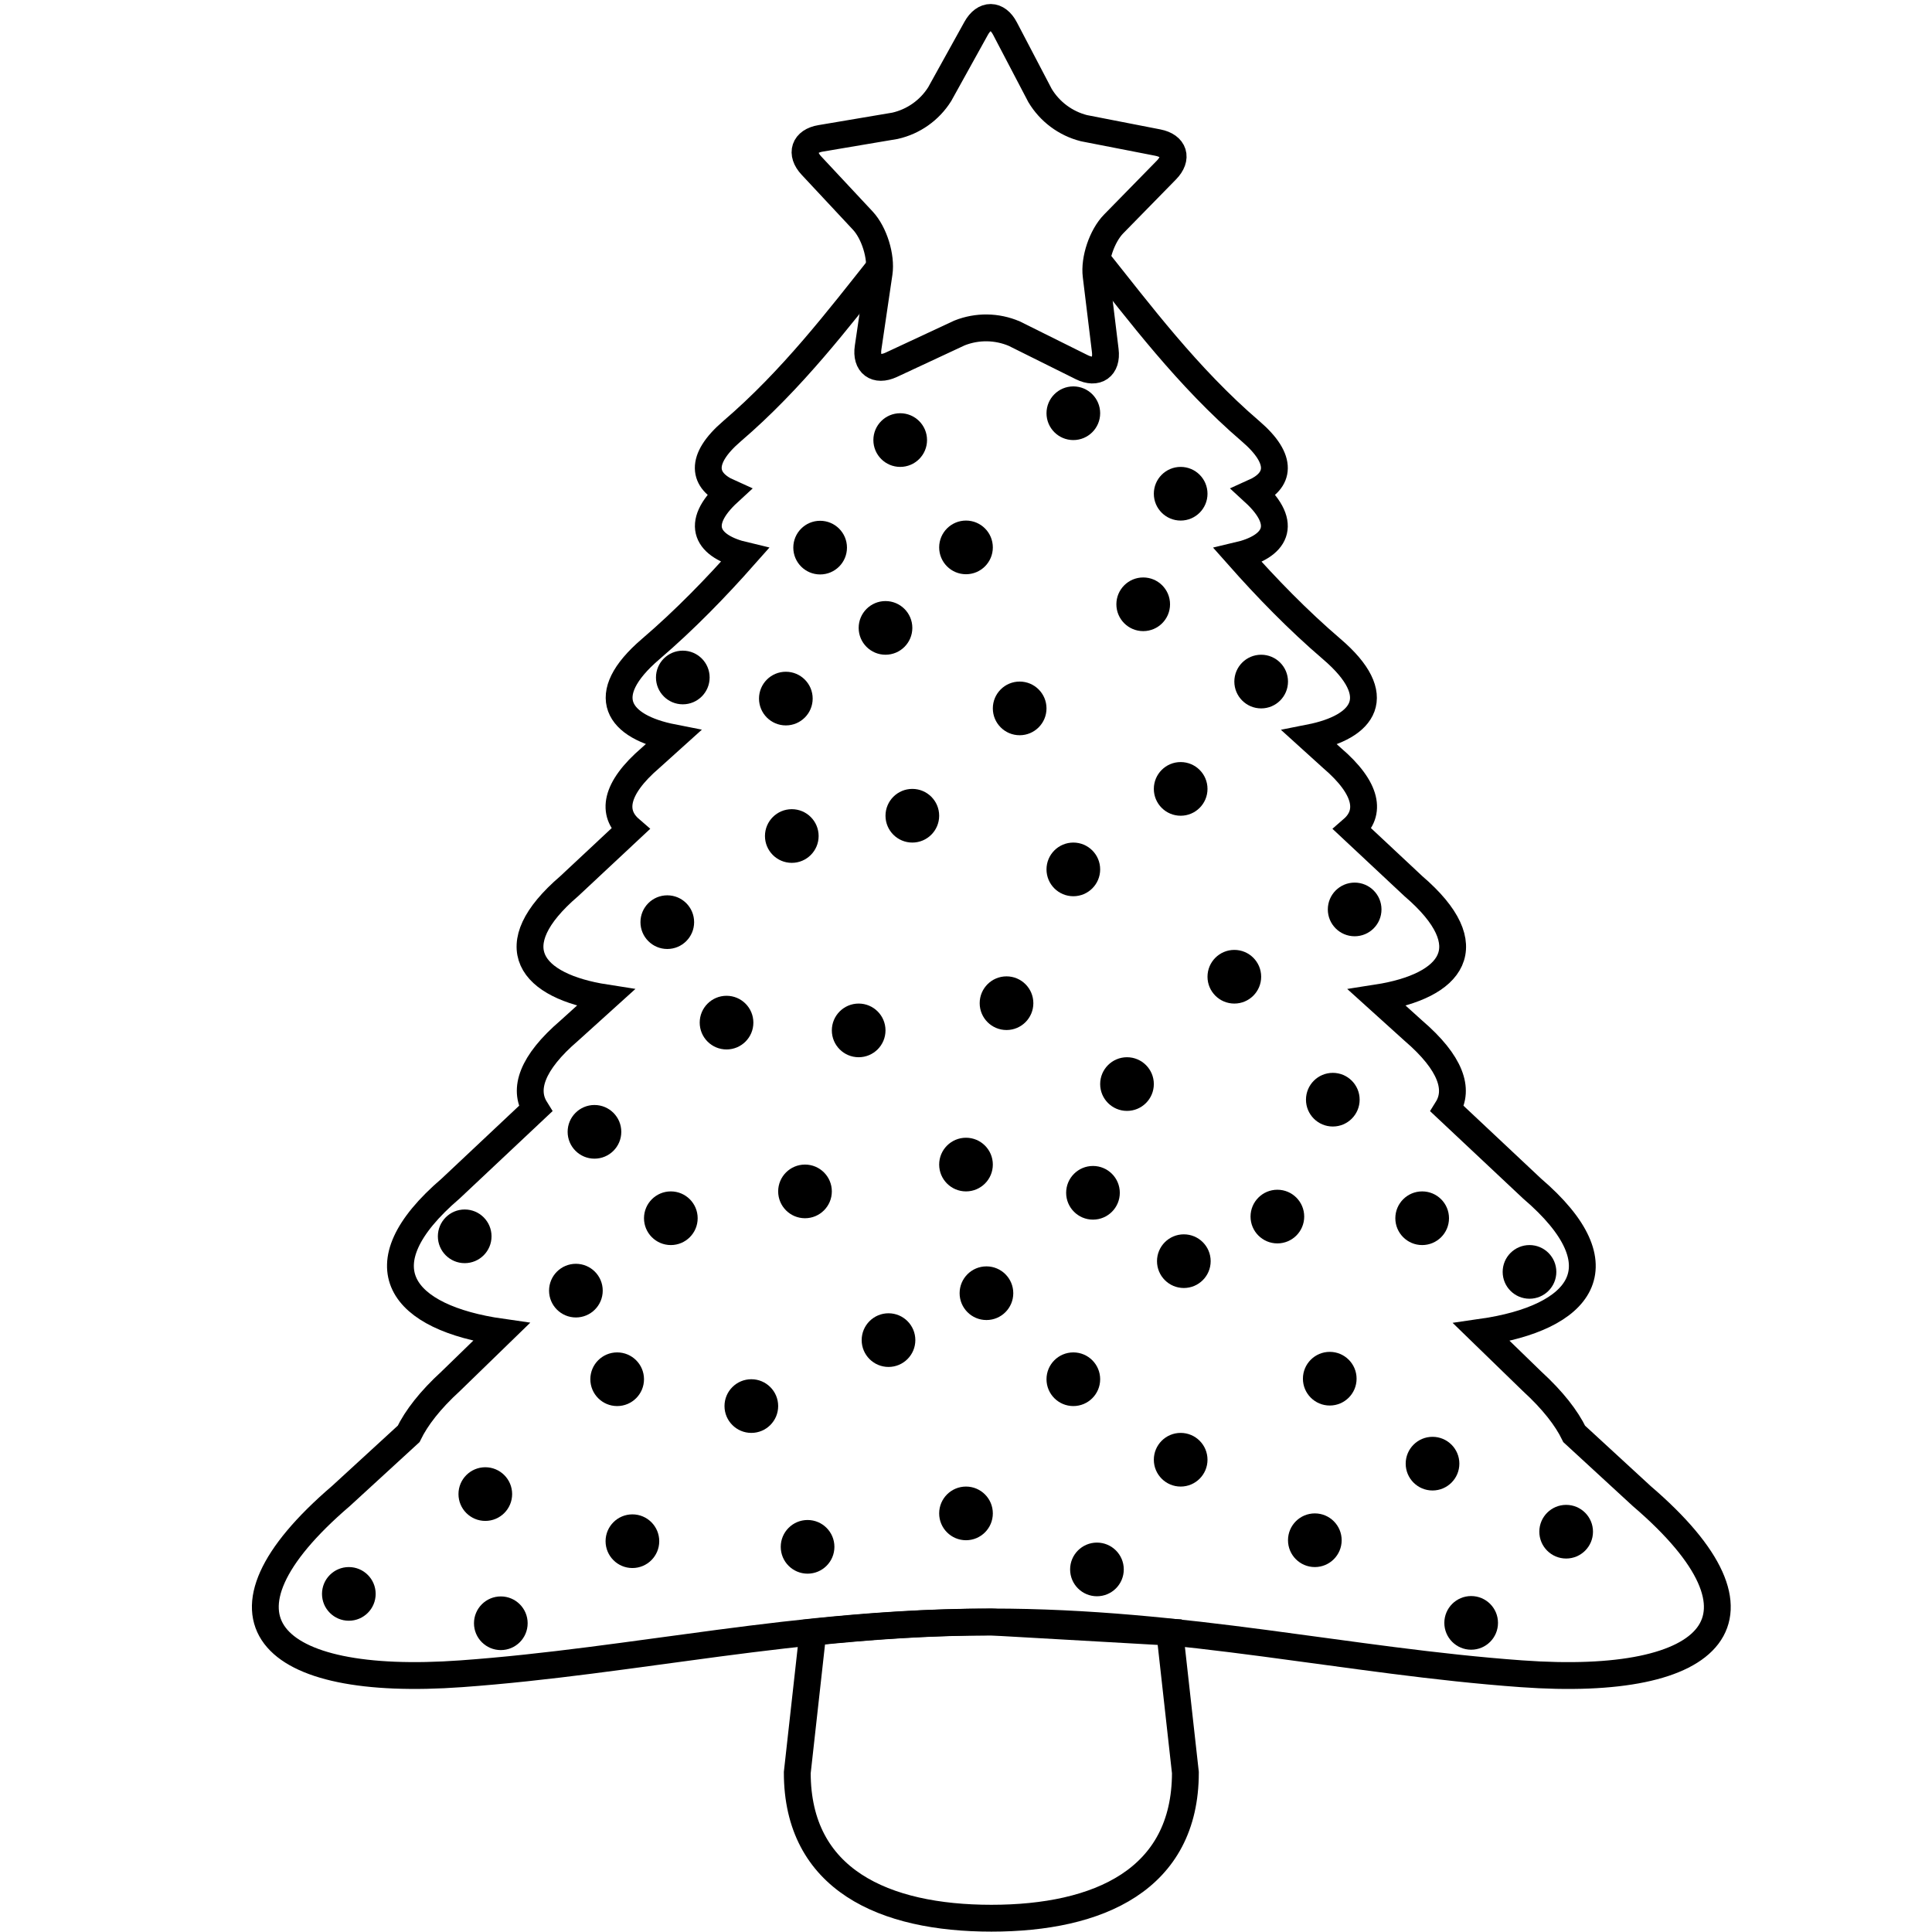
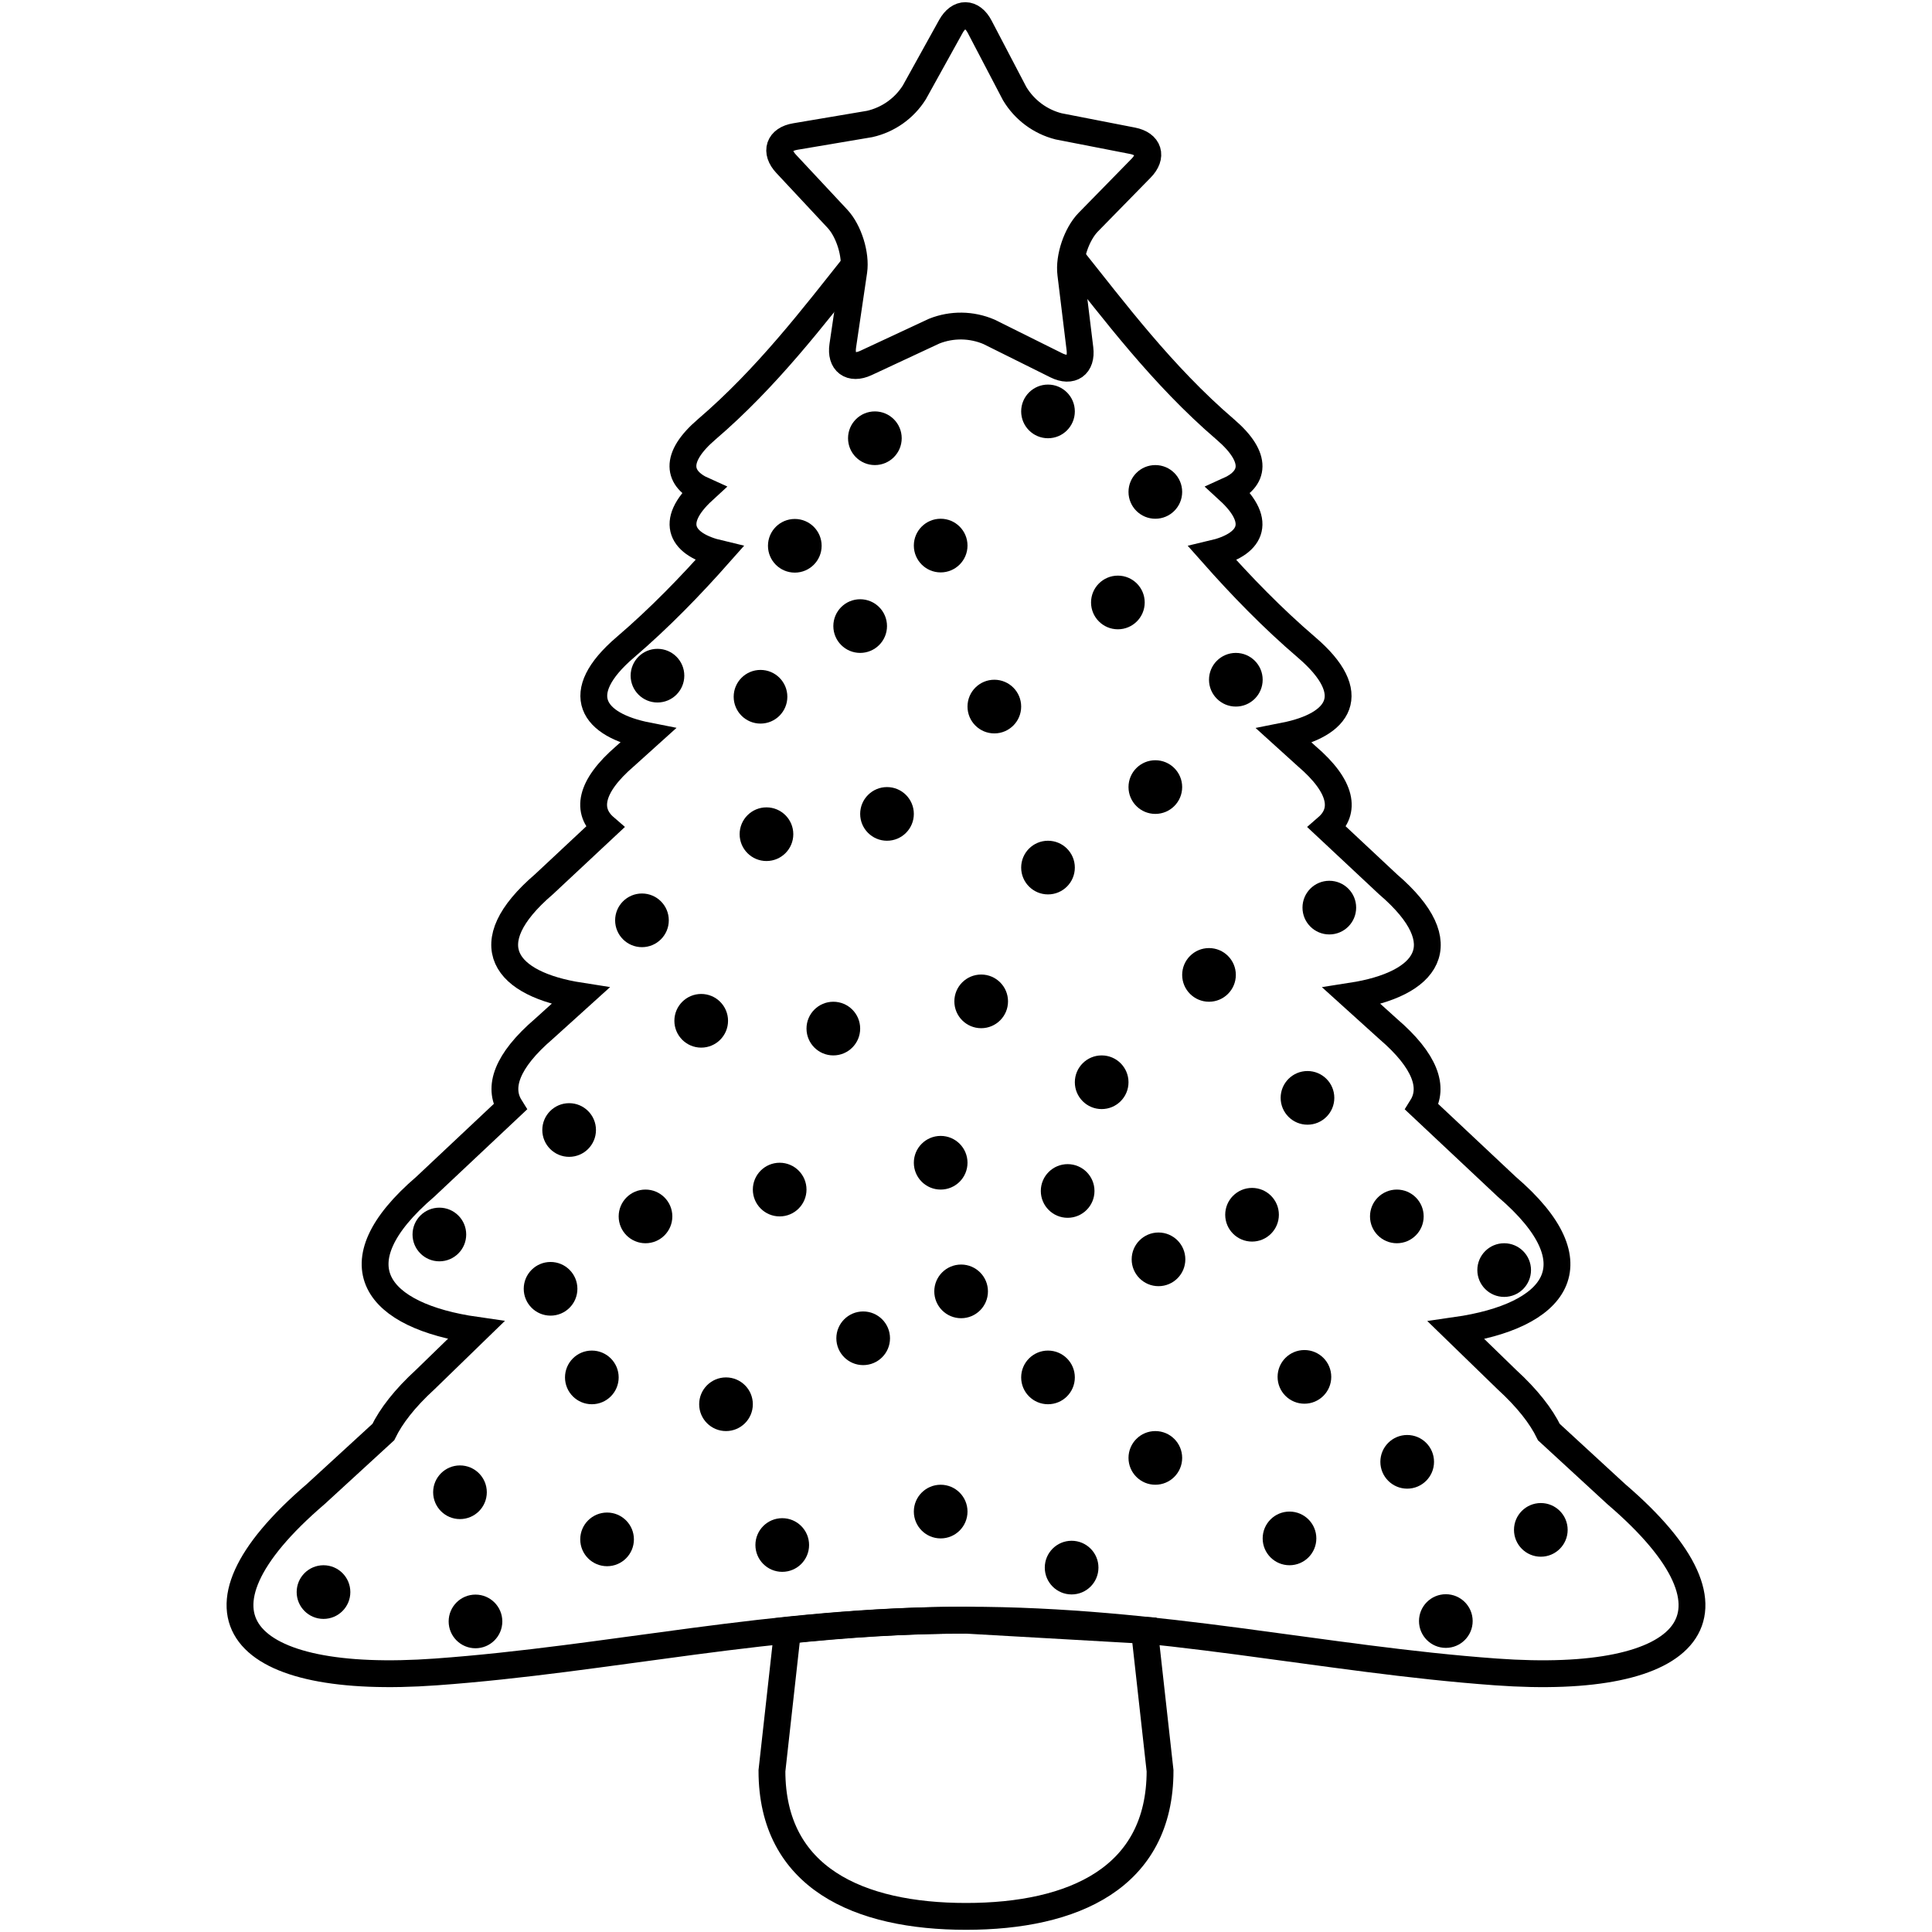
<svg xmlns="http://www.w3.org/2000/svg" viewBox="0 0 36 36">
  <g fill="none" stroke="#000" stroke-width=".5">
-     <path d="M18.473 30.224c-1.163 0-2.26.079-3.326.189l-.291 2.617c0 1.997 1.62 2.713 3.617 2.713s3.615-.716 3.615-2.713l-.291-2.617-3.324-.189z" />
-     <path d="M16.391 4.976c-.749.942-1.63 2.099-2.748 3.056-.627.537-.539.929-.066 1.141-.655.602-.397 1.012.297 1.176-.533.602-1.111 1.199-1.75 1.746-1.013.868-.613 1.448.416 1.65l-.416.375c-.675.579-.726 1.032-.381 1.33l-1.135 1.061c-1.31 1.123-.725 1.864.676 2.082l-.676.611c-.706.605-.856 1.096-.631 1.457l-1.578 1.484c-1.702 1.458-.906 2.412.943 2.676l-.943.916c-.389.356-.64.684-.785.982l-1.26 1.156c-2.645 2.266-1.384 3.575 2.242 3.313 3.232-.233 6.255-.965 9.877-.965s6.645.732 9.875.965c3.627.263 4.886-1.047 2.242-3.312l-1.256-1.156c-.145-.298-.398-.626-.787-.982l-.941-.914c1.847-.265 2.642-1.221.941-2.678l-1.58-1.484c.225-.361.075-.852-.631-1.457l-.676-.611c1.401-.218 1.986-.959.676-2.082l-1.135-1.062c.343-.298.292-.751-.383-1.328l-.414-.375c1.028-.203 1.427-.783.414-1.65-.639-.547-1.217-1.144-1.75-1.746.696-.163.956-.575.299-1.178.473-.212.561-.602-.066-1.139-1.175-1.007-2.089-2.235-2.862-3.201" />
+     <path d="M18.001 30.19c-1.163 0-2.26.079-3.326.189l-.291 2.617c0 1.997 1.62 2.713 3.617 2.713s3.615-.716 3.615-2.713l-.291-2.617z" />
+     <path d="M15.919 4.942c-.749.942-1.63 2.099-2.748 3.056-.627.537-.539.929-.066 1.141-.655.602-.397 1.012.297 1.176-.533.602-1.111 1.199-1.75 1.746-1.013.868-.613 1.448.416 1.65l-.416.375c-.675.579-.726 1.032-.381 1.33l-1.135 1.061c-1.31 1.123-.725 1.864.676 2.082l-.676.611c-.706.605-.856 1.096-.631 1.457l-1.578 1.484c-1.702 1.458-.906 2.412.943 2.676l-.943.916c-.389.356-.64.684-.785.982l-1.26 1.156c-2.645 2.266-1.384 3.575 2.242 3.313 3.232-.233 6.255-.965 9.877-.965s6.645.732 9.875.965c3.627.263 4.886-1.047 2.242-3.312l-1.256-1.156c-.145-.298-.398-.626-.787-.982l-.941-.914c1.847-.265 2.642-1.221.941-2.678l-1.58-1.484c.225-.361.075-.852-.631-1.457l-.676-.611c1.401-.218 1.986-.959.676-2.082l-1.135-1.062c.343-.298.292-.751-.383-1.328l-.414-.375c1.028-.203 1.427-.783.414-1.65-.639-.547-1.217-1.144-1.75-1.746.696-.163.956-.575.299-1.178.473-.212.561-.602-.066-1.139-1.175-1.007-2.089-2.235-2.862-3.201" />
  </g>
-   <circle cx="9.332" cy="30.247" r=".5" />
-   <circle cx="27.413" cy="30.24" r=".5" />
-   <circle cx="20" cy="7.7" r=".5" />
-   <circle cx="16.774" cy="8.2" r=".5" />
-   <circle cx="24.5" cy="28.7" r=".5" />
-   <circle cx="22" cy="9.2" r=".5" />
-   <circle cx="18" cy="10.2" r=".5" />
-   <circle cx="11.784" cy="28.718" r=".5" />
-   <circle cx="18.381" cy="24.097" r=".5" />
-   <circle cx="21.302" cy="11.26" r=".5" />
-   <circle cx="14.643" cy="13.017" r=".5" />
-   <circle cx="11.077" cy="21.09" r=".5" />
-   <circle cx="19" cy="13.2" r=".5" />
-   <circle cx="22" cy="14.7" r=".5" />
-   <circle cx="18.755" cy="18.693" r=".5" />
-   <circle cx="17" cy="15.2" r=".5" />
-   <circle cx="20" cy="16.2" r=".5" />
-   <circle cx="14.754" cy="15.578" r=".5" />
-   <circle cx="23" cy="18.2" r=".5" />
-   <circle cx="12.5" cy="22.7" r=".5" />
-   <circle cx="16" cy="19.2" r=".5" />
-   <circle cx="21" cy="20.2" r=".5" />
-   <circle cx="18" cy="21.7" r=".5" />
-   <circle cx="26.5" cy="22.7" r=".5" />
-   <circle cx="15" cy="22.2" r=".5" />
-   <circle cx="12.723" cy="12.624" r=".5" />
-   <circle cx="10.731" cy="24.049" r=".5" />
-   <circle cx="23.802" cy="22.669" r=".5" />
-   <circle cx="6.5" cy="29.7" r=".5" />
-   <circle cx="24.835" cy="20.491" r=".5" />
-   <circle cx="20" cy="25.7" r=".5" />
-   <circle cx="15.282" cy="10.204" r=".5" />
-   <circle cx="13.538" cy="19.055" r=".5" />
-   <circle cx="24.778" cy="25.69" r=".5" />
-   <circle cx="11.5" cy="25.7" r=".5" />
-   <circle cx="14" cy="26.2" r=".5" />
-   <circle cx="28.5" cy="23.7" r=".5" />
-   <circle cx="22" cy="27.2" r=".5" />
-   <circle cx="20.366" cy="22.226" r=".5" />
-   <circle cx="8.659" cy="23.037" r=".5" />
-   <circle cx="18" cy="28.2" r=".5" />
-   <circle cx="29.183" cy="28.541" r=".5" />
-   <circle cx="16.556" cy="24.971" r=".5" />
-   <circle cx="15.048" cy="28.823" r=".5" />
-   <circle cx="16.5" cy="11.7" r=".5" />
-   <circle cx="9.043" cy="27.84" r=".5" />
-   <circle cx="12.434" cy="17.183" r=".5" />
-   <circle cx="22.059" cy="23.5" r=".5" />
-   <circle cx="26.693" cy="27.273" r=".5" />
-   <circle cx="25.242" cy="16.946" r=".5" />
-   <circle cx="20.44" cy="29.244" r=".5" />
-   <circle cx="23.5" cy="12.7" r=".5" />
-   <path fill="none" d="M19.379 1.779a1.34 1.34 0 0 0 .817.609l1.379.269c.305.06.377.29.159.512l-.983 1.004c-.217.222-.365.657-.326.965l.17 1.394c.038.309-.159.448-.438.31L18.9 6.217a1.34 1.34 0 0 0-1.02-.013l-1.274.594c-.282.13-.476-.014-.43-.322l.205-1.39c.045-.307-.091-.745-.302-.973l-.959-1.027c-.212-.227-.135-.457.172-.508l1.385-.234a1.33 1.33 0 0 0 .832-.588L18.19.527c.151-.272.394-.269.537.006z" stroke="#000" stroke-width=".5" />
+   <circle cx="8.86" cy="30.213" r=".5" />
+   <circle cx="26.941" cy="30.206" r=".5" />
+   <circle cx="19.528" cy="7.666" r=".5" />
+   <circle cx="16.302" cy="8.166" r=".5" />
+   <circle cx="24.028" cy="28.666" r=".5" />
+   <circle cx="21.528" cy="9.166" r=".5" />
+   <circle cx="17.528" cy="10.166" r=".5" />
+   <circle cx="11.312" cy="28.684" r=".5" />
+   <circle cx="17.909" cy="24.063" r=".5" />
+   <circle cx="20.83" cy="11.226" r=".5" />
+   <circle cx="14.171" cy="12.983" r=".5" />
+   <circle cx="10.605" cy="21.056" r=".5" />
+   <circle cx="18.528" cy="13.166" r=".5" />
+   <circle cx="21.528" cy="14.666" r=".5" />
+   <circle cx="18.283" cy="18.659" r=".5" />
+   <circle cx="16.528" cy="15.166" r=".5" />
+   <circle cx="19.528" cy="16.166" r=".5" />
+   <circle cx="14.282" cy="15.544" r=".5" />
+   <circle cx="22.528" cy="18.166" r=".5" />
+   <circle cx="12.028" cy="22.666" r=".5" />
+   <circle cx="15.528" cy="19.166" r=".5" />
+   <circle cx="20.528" cy="20.166" r=".5" />
+   <circle cx="17.528" cy="21.666" r=".5" />
+   <circle cx="26.028" cy="22.666" r=".5" />
+   <circle cx="14.528" cy="22.166" r=".5" />
+   <circle cx="12.251" cy="12.59" r=".5" />
+   <circle cx="10.259" cy="24.015" r=".5" />
+   <circle cx="23.33" cy="22.635" r=".5" />
+   <circle cx="6.028" cy="29.666" r=".5" />
+   <circle cx="24.363" cy="20.457" r=".5" />
+   <circle cx="19.528" cy="25.666" r=".5" />
+   <circle cx="14.81" cy="10.17" r=".5" />
+   <circle cx="13.066" cy="19.021" r=".5" />
+   <circle cx="24.306" cy="25.656" r=".5" />
+   <circle cx="11.028" cy="25.666" r=".5" />
+   <circle cx="13.528" cy="26.166" r=".5" />
+   <circle cx="28.028" cy="23.666" r=".5" />
+   <circle cx="21.528" cy="27.166" r=".5" />
+   <circle cx="19.894" cy="22.192" r=".5" />
+   <circle cx="8.187" cy="23.003" r=".5" />
+   <circle cx="17.528" cy="28.166" r=".5" />
+   <circle cx="28.711" cy="28.507" r=".5" />
+   <circle cx="16.084" cy="24.937" r=".5" />
+   <circle cx="14.576" cy="28.789" r=".5" />
+   <circle cx="16.028" cy="11.666" r=".5" />
+   <circle cx="8.571" cy="27.806" r=".5" />
+   <circle cx="11.962" cy="17.149" r=".5" />
+   <circle cx="21.587" cy="23.466" r=".5" />
+   <circle cx="26.221" cy="27.239" r=".5" />
+   <circle cx="24.77" cy="16.912" r=".5" />
+   <circle cx="19.968" cy="29.21" r=".5" />
+   <circle cx="23.028" cy="12.666" r=".5" />
+   <path fill="none" d="M18.907 1.745a1.34 1.34 0 0 0 .817.609l1.379.269c.305.06.377.29.159.512l-.983 1.004c-.217.222-.365.657-.326.965l.17 1.394c.038.309-.159.448-.438.31l-1.257-.625a1.34 1.34 0 0 0-1.02-.013l-1.274.594c-.282.13-.476-.014-.43-.322l.205-1.39c.045-.307-.091-.745-.302-.973l-.959-1.027c-.212-.227-.135-.457.172-.508l1.385-.234a1.33 1.33 0 0 0 .832-.588l.681-1.229c.151-.272.394-.269.537.006z" stroke="#000" stroke-width=".5" />
</svg>
